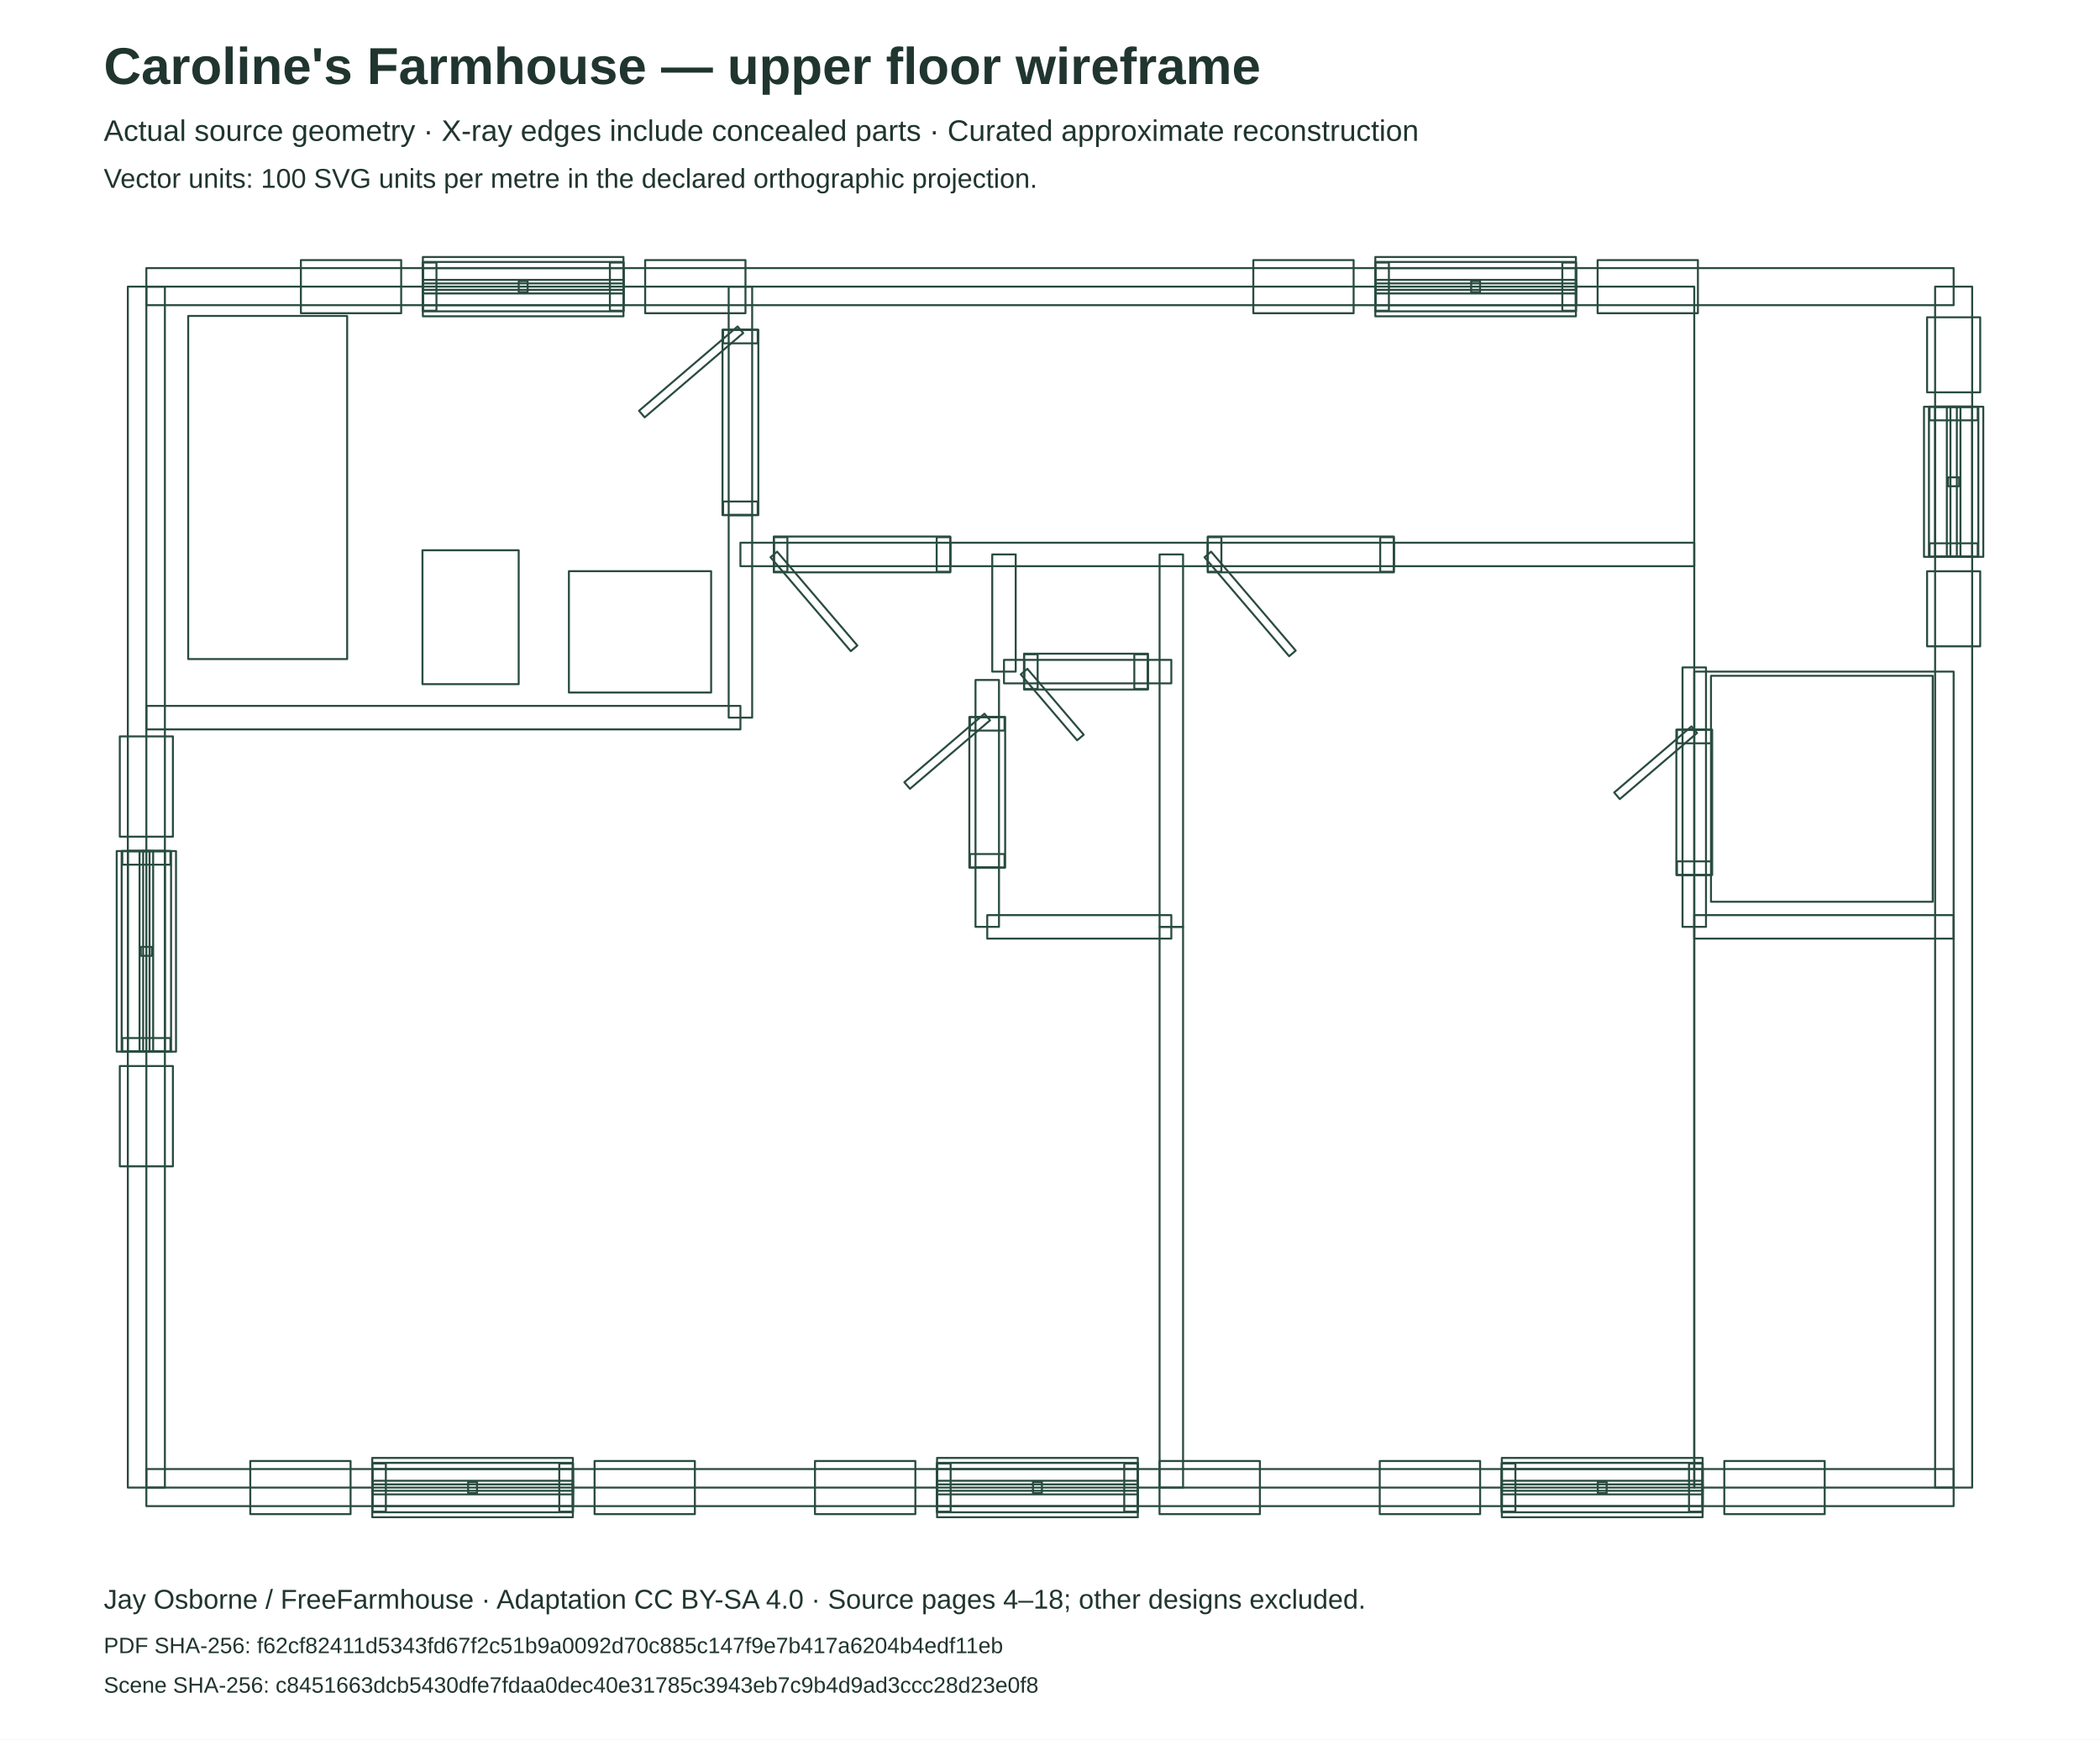
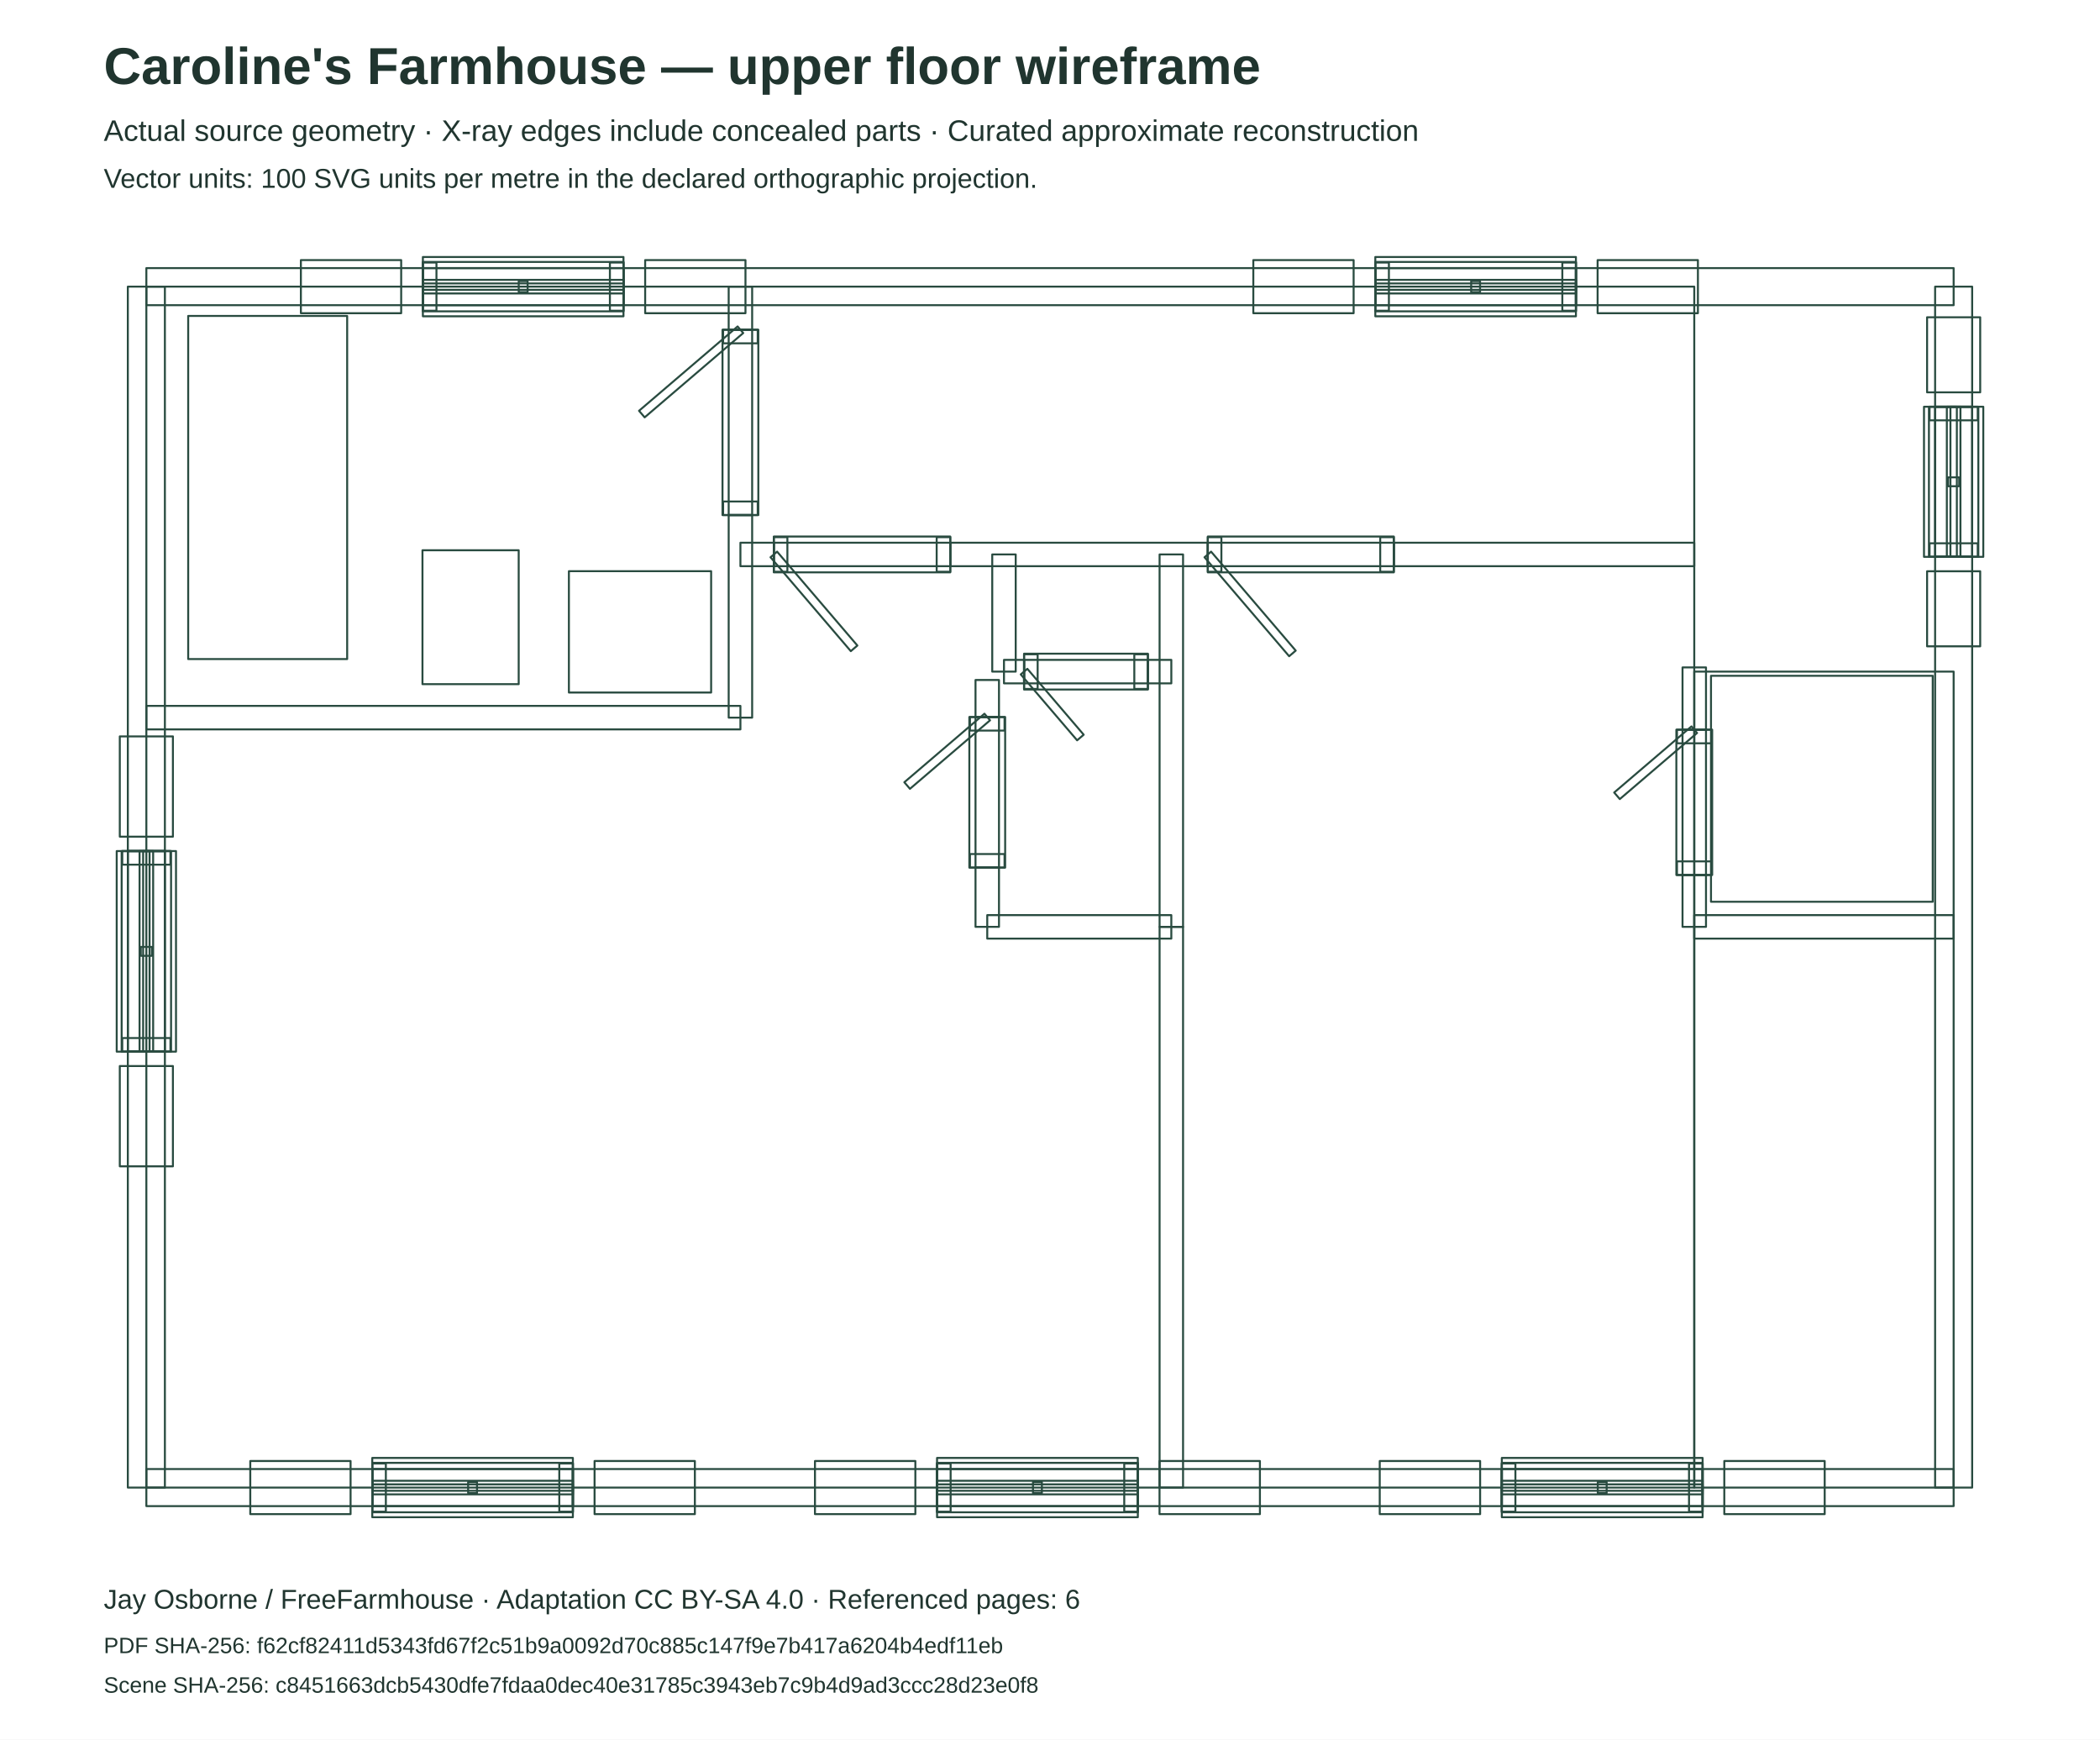
<svg xmlns="http://www.w3.org/2000/svg" viewBox="0 0 850 703.987" width="850" height="703.987" role="img" aria-labelledby="drawing-title drawing-description">
-   <rect width="100%" height="100%" fill="#ffffff" />
-   <text x="42" font-family="Arial, sans-serif" fill="#20352f" y="34" font-size="21" font-weight="600">Caroline's Farmhouse — upper floor wireframe</text>
-   <text x="42" font-family="Arial, sans-serif" fill="#20352f" y="57" font-size="12">Actual source geometry · X-ray edges include concealed parts · Curated approximate reconstruction</text>
-   <text x="42" font-family="Arial, sans-serif" fill="#20352f" y="76" font-size="11">Vector units: 100 SVG units per metre in the declared orthographic projection.</text>
+   <rect id="drawing-background" width="100%" height="100%" fill="#ffffff" />
+   <text x="42" font-family="Arial, sans-serif" fill="#20352f" data-palette-role="text" y="34" font-size="21" font-weight="600">Caroline's Farmhouse — upper floor wireframe</text>
+   <text x="42" font-family="Arial, sans-serif" fill="#20352f" data-palette-role="text" y="57" font-size="12">Actual source geometry · X-ray edges include concealed parts · Curated approximate reconstruction</text>
+   <text x="42" font-family="Arial, sans-serif" fill="#20352f" data-palette-role="text" y="76" font-size="11">Vector units: 100 SVG units per metre in the declared orthographic projection.</text>
  <g id="building-edges" fill="none" stroke="#294b40" stroke-width=".8" stroke-linejoin="round" stroke-linecap="round">
    <g id="part-efb18668c7c7749bf97c" data-part-id="bedroom-closet-east-solid-last" data-category="wall" data-level="upper">
      <path d="M469.357,224.373L469.357,375.08 M469.357,224.373L478.857,224.373 M469.357,375.08L478.857,375.08 M478.857,224.373L478.857,375.08" vector-effect="non-scaling-stroke" />
    </g>
    <g id="part-b8a816e9cda19ee3d41d" data-part-id="bedroom-closet-front-solid-last" data-category="wall" data-level="upper">
      <path d="M399.6,370.33L399.6,379.83 M399.6,370.33L474.107,370.33 M399.6,379.83L474.107,379.83 M474.107,370.33L474.107,379.83" vector-effect="non-scaling-stroke" />
    </g>
    <g id="part-b25918df1ed8fe7eb4c2" data-part-id="bedroom-closet-west-above-0" data-category="wall" data-level="upper">
      <path d="M394.85,290.159L394.85,351.102 M394.85,290.159L404.35,290.159 M394.85,351.102L404.35,351.102 M404.35,290.159L404.35,351.102" vector-effect="non-scaling-stroke" />
    </g>
    <g id="part-9ac72efe432c1693e47f" data-part-id="bedroom-closet-west-solid-0" data-category="wall" data-level="upper">
      <path d="M394.85,275.173L394.85,290.159 M394.85,275.173L404.35,275.173 M394.85,290.159L404.35,290.159 M404.35,275.173L404.35,290.159" vector-effect="non-scaling-stroke" />
    </g>
    <g id="part-5a6abf36252b85abbf9a" data-part-id="bedroom-closet-west-solid-last" data-category="wall" data-level="upper">
      <path d="M394.85,351.102L394.85,375.08 M394.85,351.102L404.35,351.102 M394.85,375.08L404.35,375.08 M404.35,351.102L404.35,375.08" vector-effect="non-scaling-stroke" />
    </g>
    <g id="part-f4cc139831039d788f55" data-part-id="bedroom-divider-solid-last" data-category="wall" data-level="upper">
      <path d="M469.357,375.08L469.357,601.987 M469.357,375.08L478.857,375.08 M469.357,601.987L478.857,601.987 M478.857,375.08L478.857,601.987" vector-effect="non-scaling-stroke" />
    </g>
    <g id="part-e003a89d3195a730468f" data-part-id="bedroom-east-door" data-category="door" data-level="upper">
      <path d="M487.543,225.511L490.202,223.236 M487.543,225.511L521.798,265.563 M490.202,223.236L524.457,263.288 M521.798,265.563L524.457,263.288" vector-effect="non-scaling-stroke" />
    </g>
    <g id="part-2ba5f416eb26f7341f7d" data-part-id="bedroom-east-door-head" data-category="trim" data-level="upper">
      <path d="M488.873,217.123L488.873,231.623 M488.873,217.123L564.158,217.123 M488.873,231.623L564.158,231.623 M564.158,217.123L564.158,231.623" vector-effect="non-scaling-stroke" />
    </g>
    <g id="part-24372cfd3b24012eeaf8" data-part-id="bedroom-east-door-jamb0" data-category="trim" data-level="upper">
      <path d="M488.873,217.373L488.873,231.373 M488.873,217.373L494.373,217.373 M488.873,231.373L494.373,231.373 M494.373,217.373L494.373,231.373" vector-effect="non-scaling-stroke" />
    </g>
    <g id="part-e0f97ff768180f50ec92" data-part-id="bedroom-east-door-jamb1" data-category="trim" data-level="upper">
      <path d="M558.658,217.373L558.658,231.373 M558.658,217.373L564.158,217.373 M558.658,231.373L564.158,231.373 M564.158,217.373L564.158,231.373" vector-effect="non-scaling-stroke" />
    </g>
    <g id="part-07ba63940fa8cba10502" data-part-id="bedroom-west-door" data-category="door" data-level="upper">
      <path d="M311.876,225.511L314.536,223.236 M311.876,225.511L344.375,263.509 M314.536,223.236L347.034,261.234 M344.375,263.509L347.034,261.234" vector-effect="non-scaling-stroke" />
    </g>
    <g id="part-f160303d6845adad64ab" data-part-id="bedroom-west-door-head" data-category="trim" data-level="upper">
      <path d="M313.206,217.123L313.206,231.623 M313.206,217.123L384.631,217.123 M313.206,231.623L384.631,231.623 M384.631,217.123L384.631,231.623" vector-effect="non-scaling-stroke" />
    </g>
    <g id="part-20899550e217b595e0c1" data-part-id="bedroom-west-door-jamb0" data-category="trim" data-level="upper">
      <path d="M313.206,217.373L313.206,231.373 M313.206,217.373L318.706,217.373 M313.206,231.373L318.706,231.373 M318.706,217.373L318.706,231.373" vector-effect="non-scaling-stroke" />
    </g>
    <g id="part-105ae037c93d599944f5" data-part-id="bedroom-west-door-jamb1" data-category="trim" data-level="upper">
      <path d="M379.131,217.373L379.131,231.373 M379.131,217.373L384.631,217.373 M379.131,231.373L384.631,231.373 M384.631,217.373L384.631,231.373" vector-effect="non-scaling-stroke" />
    </g>
    <g id="part-d344c4c68219b427024c" data-part-id="fixture-upper-bath-tub" data-category="fixture" data-level="upper">
      <path d="M76.173,127.853L76.173,266.707 M76.173,127.853L140.52,127.853 M76.173,266.707L140.52,266.707 M140.52,127.853L140.52,266.707" vector-effect="non-scaling-stroke" />
    </g>
    <g id="part-3f18f480a9261f7df208" data-part-id="fixture-upper-vanity" data-category="fixture" data-level="upper">
      <path d="M230.267,231.147L230.267,280.253 M230.267,231.147L287.84,231.147 M230.267,280.253L287.84,280.253 M287.84,231.147L287.84,280.253" vector-effect="non-scaling-stroke" />
    </g>
    <g id="part-a6a2e3ca1d6a01d4c0e6" data-part-id="fixture-upper-wc" data-category="fixture" data-level="upper">
      <path d="M171,222.68L171,276.867 M171,222.68L209.947,222.68 M171,276.867L209.947,276.867 M209.947,222.68L209.947,276.867" vector-effect="non-scaling-stroke" />
    </g>
    <g id="part-84ff5c4fcff5099938e3" data-part-id="linen-door" data-category="door" data-level="upper">
      <path d="M413.171,272.924L415.831,270.649 M413.171,272.924L435.977,299.589 M415.831,270.649L438.637,297.315 M435.977,299.589L438.637,297.315" vector-effect="non-scaling-stroke" />
    </g>
    <g id="part-9ee1e5811c87f3da2a3a" data-part-id="linen-door-head" data-category="trim" data-level="upper">
      <path d="M414.501,264.537L414.501,279.037 M414.501,264.537L464.624,264.537 M414.501,279.037L464.624,279.037 M464.624,264.537L464.624,279.037" vector-effect="non-scaling-stroke" />
    </g>
    <g id="part-ce97076fc8e246316575" data-part-id="linen-door-jamb0" data-category="trim" data-level="upper">
      <path d="M414.501,264.787L414.501,278.787 M414.501,264.787L420.001,264.787 M414.501,278.787L420.001,278.787 M420.001,264.787L420.001,278.787" vector-effect="non-scaling-stroke" />
    </g>
    <g id="part-4fcb7da080b208b6047e" data-part-id="linen-door-jamb1" data-category="trim" data-level="upper">
      <path d="M459.124,264.787L459.124,278.787 M459.124,264.787L464.624,264.787 M459.124,278.787L464.624,278.787 M464.624,264.787L464.624,278.787" vector-effect="non-scaling-stroke" />
    </g>
    <g id="part-40e41e4129d0ae07877c" data-part-id="linen-front-above-0" data-category="wall" data-level="upper">
      <path d="M414.501,267.037L414.501,276.537 M414.501,267.037L464.624,267.037 M414.501,276.537L464.624,276.537 M464.624,267.037L464.624,276.537" vector-effect="non-scaling-stroke" />
    </g>
    <g id="part-6d0316f801e82c99d79a" data-part-id="linen-front-solid-0" data-category="wall" data-level="upper">
      <path d="M406.373,267.037L406.373,276.537 M406.373,267.037L414.501,267.037 M406.373,276.537L414.501,276.537 M414.501,267.037L414.501,276.537" vector-effect="non-scaling-stroke" />
    </g>
    <g id="part-3af7e233c1c93d755a89" data-part-id="linen-front-solid-last" data-category="wall" data-level="upper">
      <path d="M464.624,267.037L464.624,276.537 M464.624,267.037L474.107,267.037 M464.624,276.537L474.107,276.537 M474.107,267.037L474.107,276.537" vector-effect="non-scaling-stroke" />
    </g>
    <g id="part-0007e4b359d5a51bf42d" data-part-id="linen-west-solid-last" data-category="wall" data-level="upper">
      <path d="M401.623,224.373L401.623,271.787 M401.623,224.373L411.123,224.373 M401.623,271.787L411.123,271.787 M411.123,224.373L411.123,271.787" vector-effect="non-scaling-stroke" />
    </g>
    <g id="part-d8693fc685736ff3e802" data-part-id="raised-closet-door" data-category="door" data-level="upper">
      <path d="M653.358,320.711L655.633,323.371 M653.358,320.711L684.636,293.96 M655.633,323.371L686.911,296.62 M684.636,293.96L686.911,296.62" vector-effect="non-scaling-stroke" />
    </g>
    <g id="part-ac221ebbf896dcbebda3" data-part-id="raised-closet-door-head" data-category="trim" data-level="upper">
      <path d="M678.523,295.29L678.523,354.083 M678.523,295.29L693.023,295.29 M678.523,354.083L693.023,354.083 M693.023,295.29L693.023,354.083" vector-effect="non-scaling-stroke" />
    </g>
    <g id="part-f2e51505da43e8448357" data-part-id="raised-closet-door-jamb0" data-category="trim" data-level="upper">
      <path d="M678.773,295.29L678.773,300.79 M678.773,295.29L692.773,295.29 M678.773,300.79L692.773,300.79 M692.773,295.29L692.773,300.79" vector-effect="non-scaling-stroke" />
    </g>
    <g id="part-18873ef64d079d097bd7" data-part-id="raised-closet-door-jamb1" data-category="trim" data-level="upper">
      <path d="M678.773,348.583L678.773,354.083 M678.773,348.583L692.773,348.583 M678.773,354.083L692.773,354.083 M692.773,348.583L692.773,354.083" vector-effect="non-scaling-stroke" />
    </g>
    <g id="part-59bd298c33fb18263053" data-part-id="raised-closet-front-solid-last" data-category="wall" data-level="upper">
      <path d="M685.773,370.33L685.773,379.83 M685.773,370.33L790.76,370.33 M685.773,379.83L790.76,379.83 M790.76,370.33L790.76,379.83" vector-effect="non-scaling-stroke" />
    </g>
    <g id="part-b1d31ec7eeccffe5a9aa" data-part-id="raised-closet-platform" data-category="fixture" data-level="upper">
      <path d="M692.547,273.48L692.547,364.92 M692.547,273.48L782.293,273.48 M692.547,364.92L782.293,364.92 M782.293,273.48L782.293,364.92" vector-effect="non-scaling-stroke" />
    </g>
    <g id="part-65d990baa42f456a1ebd" data-part-id="raised-closet-west-above-0" data-category="wall" data-level="upper">
      <path d="M681.023,295.29L681.023,354.083 M681.023,295.29L690.523,295.29 M681.023,354.083L690.523,354.083 M690.523,295.29L690.523,354.083" vector-effect="non-scaling-stroke" />
    </g>
    <g id="part-3b0f2f42b9db09a3dca7" data-part-id="raised-closet-west-solid-0" data-category="wall" data-level="upper">
      <path d="M681.023,270.093L681.023,295.29 M681.023,270.093L690.523,270.093 M681.023,295.29L690.523,295.29 M690.523,270.093L690.523,295.29" vector-effect="non-scaling-stroke" />
    </g>
    <g id="part-0939ea115ad62da1ede3" data-part-id="raised-closet-west-solid-last" data-category="wall" data-level="upper">
      <path d="M681.023,354.083L681.023,375.08 M681.023,354.083L690.523,354.083 M681.023,375.08L690.523,375.08 M690.523,354.083L690.523,375.08" vector-effect="non-scaling-stroke" />
    </g>
    <g id="part-591df3c56e6f4bf2aa2f" data-part-id="upper-bath-door" data-category="door" data-level="upper">
      <path d="M258.657,166.235L260.932,168.895 M258.657,166.235L298.556,132.111 M260.932,168.895L300.831,134.771 M298.556,132.111L300.831,134.771" vector-effect="non-scaling-stroke" />
    </g>
    <g id="part-d0f14bc2fb6aba4b447f" data-part-id="upper-bath-door-head" data-category="trim" data-level="upper">
      <path d="M292.443,133.441L292.443,208.439 M292.443,133.441L306.943,133.441 M292.443,208.439L306.943,208.439 M306.943,133.441L306.943,208.439" vector-effect="non-scaling-stroke" />
    </g>
    <g id="part-8bddf9ecba3bb8b9e495" data-part-id="upper-bath-door-jamb0" data-category="trim" data-level="upper">
      <path d="M292.693,133.441L292.693,138.941 M292.693,133.441L306.693,133.441 M292.693,138.941L306.693,138.941 M306.693,133.441L306.693,138.941" vector-effect="non-scaling-stroke" />
    </g>
    <g id="part-ee2495f56fbd78a5daa6" data-part-id="upper-bath-door-jamb1" data-category="trim" data-level="upper">
      <path d="M292.693,202.939L292.693,208.439 M292.693,202.939L306.693,202.939 M292.693,208.439L306.693,208.439 M306.693,202.939L306.693,208.439" vector-effect="non-scaling-stroke" />
    </g>
    <g id="part-0661d1abe3c6e00c5309" data-part-id="upper-bath-east-above-0" data-category="wall" data-level="upper">
      <path d="M294.943,133.441L294.943,208.439 M294.943,133.441L304.443,133.441 M294.943,208.439L304.443,208.439 M304.443,133.441L304.443,208.439" vector-effect="non-scaling-stroke" />
    </g>
    <g id="part-4a8ce34497fffe5e45bf" data-part-id="upper-bath-east-solid-0" data-category="wall" data-level="upper">
      <path d="M294.943,116L294.943,133.441 M294.943,116L304.443,116 M294.943,133.441L304.443,133.441 M304.443,116L304.443,133.441" vector-effect="non-scaling-stroke" />
    </g>
    <g id="part-9c207b27077b9fd4aa36" data-part-id="upper-bath-east-solid-last" data-category="wall" data-level="upper">
      <path d="M294.943,208.439L294.943,290.413 M294.943,208.439L304.443,208.439 M294.943,290.413L304.443,290.413 M304.443,208.439L304.443,290.413" vector-effect="non-scaling-stroke" />
    </g>
    <g id="part-b83f8ab3fa983a2b84e8" data-part-id="upper-bath-front-solid-last" data-category="wall" data-level="upper">
      <path d="M59.24,285.663L59.24,295.163 M59.24,285.663L299.693,285.663 M59.24,295.163L299.693,295.163 M299.693,285.663L299.693,295.163" vector-effect="non-scaling-stroke" />
    </g>
    <g id="part-02532db380d53a6912da" data-part-id="upper-bath-window" data-category="window" data-level="upper">
      <path d="M171.163,114.7L171.163,117.3 M171.163,114.7L252.361,114.7 M171.163,117.3L252.361,117.3 M252.361,114.7L252.361,117.3" vector-effect="non-scaling-stroke" />
    </g>
    <g id="part-8456ca57bd84b55e2994" data-part-id="upper-bath-window-head" data-category="trim" data-level="upper">
      <path d="M171.163,106L171.163,126 M171.163,106L252.361,106 M171.163,126L252.361,126 M252.361,106L252.361,126" vector-effect="non-scaling-stroke" />
    </g>
    <g id="part-e647d1b613436cb890b7" data-part-id="upper-bath-window-jamb0" data-category="trim" data-level="upper">
      <path d="M171.163,106.25L171.163,125.75 M171.163,106.25L176.663,106.25 M171.163,125.75L176.663,125.75 M176.663,106.25L176.663,125.75" vector-effect="non-scaling-stroke" />
    </g>
    <g id="part-44c9defbeb5e8169c9b9" data-part-id="upper-bath-window-jamb1" data-category="trim" data-level="upper">
      <path d="M246.861,106.25L246.861,125.75 M246.861,106.25L252.361,106.25 M246.861,125.75L252.361,125.75 M252.361,106.25L252.361,125.75" vector-effect="non-scaling-stroke" />
    </g>
    <g id="part-1ab62d87fad8cc56e499" data-part-id="upper-bath-window-meeting-rail" data-category="trim" data-level="upper">
      <path d="M171.163,113.25L171.163,118.75 M171.163,113.25L252.361,113.25 M171.163,118.75L252.361,118.75 M252.361,113.25L252.361,118.75" vector-effect="non-scaling-stroke" />
    </g>
    <g id="part-10c9a0bf6fcfc9906562" data-part-id="upper-bath-window-mullion" data-category="trim" data-level="upper">
      <path d="M209.962,113.75L209.962,118.25 M209.962,113.75L213.562,113.75 M209.962,118.25L213.562,118.25 M213.562,113.75L213.562,118.25" vector-effect="non-scaling-stroke" />
    </g>
    <g id="part-d1dac631db8ca06796e6" data-part-id="upper-bath-window-shutter0" data-category="trim" data-level="upper">
      <path d="M121.785,105.25L121.785,126.75 M121.785,105.25L162.384,105.25 M121.785,126.75L162.384,126.75 M162.384,105.25L162.384,126.75" vector-effect="non-scaling-stroke" />
    </g>
    <g id="part-eecdee7e90abde76fe8d" data-part-id="upper-bath-window-shutter1" data-category="trim" data-level="upper">
      <path d="M261.139,105.25L261.139,126.75 M261.139,105.25L301.739,105.25 M261.139,126.75L301.739,126.75 M301.739,105.25L301.739,126.75" vector-effect="non-scaling-stroke" />
    </g>
    <g id="part-e507286572c3d8737a98" data-part-id="upper-bath-window-sill" data-category="trim" data-level="upper">
      <path d="M171.163,104L171.163,128 M171.163,104L252.361,104 M171.163,128L252.361,128 M252.361,104L252.361,128" vector-effect="non-scaling-stroke" />
    </g>
    <g id="part-582f6a9f674dc611ad10" data-part-id="upper-east-above-0" data-category="wall" data-level="upper">
      <path d="M783.26,164.599L783.26,225.347 M783.26,164.599L798.26,164.599 M783.26,225.347L798.26,225.347 M798.26,164.599L798.26,225.347" vector-effect="non-scaling-stroke" />
    </g>
    <g id="part-56d4d23f58d01d52c3c6" data-part-id="upper-east-below-0" data-category="wall" data-level="upper">
      <path d="M783.26,164.599L783.26,225.347 M783.26,164.599L798.26,164.599 M783.26,225.347L798.26,225.347 M798.26,164.599L798.26,225.347" vector-effect="non-scaling-stroke" />
    </g>
    <g id="part-6c0d67aa8b2df8f98d8c" data-part-id="upper-east-solid-0" data-category="wall" data-level="upper">
      <path d="M783.26,116L783.26,164.599 M783.26,116L798.26,116 M783.26,164.599L798.26,164.599 M798.26,116L798.26,164.599" vector-effect="non-scaling-stroke" />
    </g>
    <g id="part-74702848f41ebfb8e43a" data-part-id="upper-east-solid-last" data-category="wall" data-level="upper">
      <path d="M783.26,225.347L783.26,601.987 M783.26,225.347L798.26,225.347 M783.26,601.987L798.26,601.987 M798.26,225.347L798.26,601.987" vector-effect="non-scaling-stroke" />
    </g>
    <g id="part-2b2a2c8429e29018f67b" data-part-id="upper-floor-front" data-category="slab" data-level="upper">
      <path d="M685.773,271.787L685.773,601.987 M685.773,271.787L790.76,271.787 M685.773,601.987L790.76,601.987 M790.76,271.787L790.76,601.987" vector-effect="non-scaling-stroke" />
    </g>
    <g id="part-2cfaf6bd1fa6e0de433b" data-part-id="upper-floor-west" data-category="slab" data-level="upper">
      <path d="M59.24,116L59.24,601.987 M59.24,116L685.773,116 M59.24,601.987L685.773,601.987 M685.773,116L685.773,601.987" vector-effect="non-scaling-stroke" />
    </g>
    <g id="part-85bc3ca793334de8450c" data-part-id="upper-front-above-0" data-category="wall" data-level="upper">
      <path d="M150.68,594.487L150.68,609.487 M150.68,594.487L231.879,594.487 M150.68,609.487L231.879,609.487 M231.879,594.487L231.879,609.487" vector-effect="non-scaling-stroke" />
    </g>
    <g id="part-cf2acb1addd4b28c8d56" data-part-id="upper-front-above-1" data-category="wall" data-level="upper">
      <path d="M379.28,594.487L379.28,609.487 M379.28,594.487L460.552,594.487 M379.28,609.487L460.552,609.487 M460.552,594.487L460.552,609.487" vector-effect="non-scaling-stroke" />
    </g>
    <g id="part-61f12682c9733dfa8b48" data-part-id="upper-front-above-2" data-category="wall" data-level="upper">
      <path d="M607.88,594.487L607.88,609.487 M607.88,594.487L689.152,594.487 M607.88,609.487L689.152,609.487 M689.152,594.487L689.152,609.487" vector-effect="non-scaling-stroke" />
    </g>
    <g id="part-b56b0eeb6f7c492b0280" data-part-id="upper-front-below-0" data-category="wall" data-level="upper">
      <path d="M150.68,594.487L150.68,609.487 M150.68,594.487L231.879,594.487 M150.68,609.487L231.879,609.487 M231.879,594.487L231.879,609.487" vector-effect="non-scaling-stroke" />
    </g>
    <g id="part-ecc49a94f10b159bb925" data-part-id="upper-front-below-1" data-category="wall" data-level="upper">
      <path d="M379.28,594.487L379.28,609.487 M379.28,594.487L460.552,594.487 M379.28,609.487L460.552,609.487 M460.552,594.487L460.552,609.487" vector-effect="non-scaling-stroke" />
    </g>
    <g id="part-4913c49ee4b0ecbb4552" data-part-id="upper-front-below-2" data-category="wall" data-level="upper">
      <path d="M607.88,594.487L607.88,609.487 M607.88,594.487L689.152,594.487 M607.88,609.487L689.152,609.487 M689.152,594.487L689.152,609.487" vector-effect="non-scaling-stroke" />
    </g>
    <g id="part-4e5121774c2623e59992" data-part-id="upper-front-east" data-category="window" data-level="upper">
      <path d="M607.88,600.687L607.88,603.287 M607.88,600.687L689.152,600.687 M607.88,603.287L689.152,603.287 M689.152,600.687L689.152,603.287" vector-effect="non-scaling-stroke" />
    </g>
    <g id="part-d1f84b3b7b8d29344b56" data-part-id="upper-front-east-head" data-category="trim" data-level="upper">
      <path d="M607.88,591.987L607.88,611.987 M607.88,591.987L689.152,591.987 M607.88,611.987L689.152,611.987 M689.152,591.987L689.152,611.987" vector-effect="non-scaling-stroke" />
    </g>
    <g id="part-92f2f8fd9f009f71f0ff" data-part-id="upper-front-east-jamb0" data-category="trim" data-level="upper">
      <path d="M607.88,592.237L607.88,611.737 M607.88,592.237L613.38,592.237 M607.88,611.737L613.38,611.737 M613.38,592.237L613.38,611.737" vector-effect="non-scaling-stroke" />
    </g>
    <g id="part-1e76466e50a832387091" data-part-id="upper-front-east-jamb1" data-category="trim" data-level="upper">
      <path d="M683.652,592.237L683.652,611.737 M683.652,592.237L689.152,592.237 M683.652,611.737L689.152,611.737 M689.152,592.237L689.152,611.737" vector-effect="non-scaling-stroke" />
    </g>
    <g id="part-75edc51808b6977eaaa5" data-part-id="upper-front-east-meeting-rail" data-category="trim" data-level="upper">
      <path d="M607.88,599.237L607.88,604.737 M607.88,599.237L689.152,599.237 M607.88,604.737L689.152,604.737 M689.152,599.237L689.152,604.737" vector-effect="non-scaling-stroke" />
    </g>
    <g id="part-8d49516080e3917532a1" data-part-id="upper-front-east-mullion" data-category="trim" data-level="upper">
      <path d="M646.716,599.737L646.716,604.237 M646.716,599.737L650.316,599.737 M646.716,604.237L650.316,604.237 M650.316,599.737L650.316,604.237" vector-effect="non-scaling-stroke" />
    </g>
    <g id="part-6495a4a5221c6a5857d9" data-part-id="upper-front-east-shutter0" data-category="trim" data-level="upper">
      <path d="M558.466,591.237L558.466,612.737 M558.466,591.237L599.102,591.237 M558.466,612.737L599.102,612.737 M599.102,591.237L599.102,612.737" vector-effect="non-scaling-stroke" />
    </g>
    <g id="part-e355755630cb359517fc" data-part-id="upper-front-east-shutter1" data-category="trim" data-level="upper">
      <path d="M697.93,591.237L697.93,612.737 M697.93,591.237L738.566,591.237 M697.93,612.737L738.566,612.737 M738.566,591.237L738.566,612.737" vector-effect="non-scaling-stroke" />
    </g>
    <g id="part-20f601fa8f666fbba97f" data-part-id="upper-front-east-sill" data-category="trim" data-level="upper">
      <path d="M607.88,589.987L607.88,613.987 M607.88,589.987L689.152,589.987 M607.88,613.987L689.152,613.987 M689.152,589.987L689.152,613.987" vector-effect="non-scaling-stroke" />
    </g>
    <g id="part-92693bcac85e4cb6d8f5" data-part-id="upper-front-mid" data-category="window" data-level="upper">
      <path d="M379.28,600.687L379.28,603.287 M379.28,600.687L460.552,600.687 M379.28,603.287L460.552,603.287 M460.552,600.687L460.552,603.287" vector-effect="non-scaling-stroke" />
    </g>
    <g id="part-bbc955dedf91654a2373" data-part-id="upper-front-mid-head" data-category="trim" data-level="upper">
      <path d="M379.28,591.987L379.28,611.987 M379.28,591.987L460.552,591.987 M379.28,611.987L460.552,611.987 M460.552,591.987L460.552,611.987" vector-effect="non-scaling-stroke" />
    </g>
    <g id="part-7ff4ca719b4f0d249a96" data-part-id="upper-front-mid-jamb0" data-category="trim" data-level="upper">
      <path d="M379.28,592.237L379.28,611.737 M379.28,592.237L384.78,592.237 M379.28,611.737L384.78,611.737 M384.78,592.237L384.78,611.737" vector-effect="non-scaling-stroke" />
    </g>
    <g id="part-34cf13b1bff0cda9ee22" data-part-id="upper-front-mid-jamb1" data-category="trim" data-level="upper">
      <path d="M455.052,592.237L455.052,611.737 M455.052,592.237L460.552,592.237 M455.052,611.737L460.552,611.737 M460.552,592.237L460.552,611.737" vector-effect="non-scaling-stroke" />
    </g>
    <g id="part-81c5798658f9662bbd97" data-part-id="upper-front-mid-meeting-rail" data-category="trim" data-level="upper">
      <path d="M379.28,599.237L379.28,604.737 M379.28,599.237L460.552,599.237 M379.28,604.737L460.552,604.737 M460.552,599.237L460.552,604.737" vector-effect="non-scaling-stroke" />
    </g>
    <g id="part-b188cdca84debcac342f" data-part-id="upper-front-mid-mullion" data-category="trim" data-level="upper">
      <path d="M418.116,599.737L418.116,604.237 M418.116,599.737L421.716,599.737 M418.116,604.237L421.716,604.237 M421.716,599.737L421.716,604.237" vector-effect="non-scaling-stroke" />
    </g>
    <g id="part-1578cfd6bf994d7d5fbc" data-part-id="upper-front-mid-shutter0" data-category="trim" data-level="upper">
      <path d="M329.866,591.237L329.866,612.737 M329.866,591.237L370.502,591.237 M329.866,612.737L370.502,612.737 M370.502,591.237L370.502,612.737" vector-effect="non-scaling-stroke" />
    </g>
    <g id="part-7155ac5e26f8182b72a6" data-part-id="upper-front-mid-shutter1" data-category="trim" data-level="upper">
      <path d="M469.33,591.237L469.33,612.737 M469.33,591.237L509.966,591.237 M469.33,612.737L509.966,612.737 M509.966,591.237L509.966,612.737" vector-effect="non-scaling-stroke" />
    </g>
    <g id="part-909cec025858fe0850ef" data-part-id="upper-front-mid-sill" data-category="trim" data-level="upper">
      <path d="M379.28,589.987L379.28,613.987 M379.28,589.987L460.552,589.987 M379.28,613.987L460.552,613.987 M460.552,589.987L460.552,613.987" vector-effect="non-scaling-stroke" />
    </g>
    <g id="part-b2c142ff060460b432ac" data-part-id="upper-front-solid-0" data-category="wall" data-level="upper">
      <path d="M59.24,594.487L59.24,609.487 M59.24,594.487L150.68,594.487 M59.24,609.487L150.68,609.487 M150.68,594.487L150.68,609.487" vector-effect="non-scaling-stroke" />
    </g>
    <g id="part-8ecf9a4a29be536938f1" data-part-id="upper-front-solid-1" data-category="wall" data-level="upper">
      <path d="M231.879,594.487L231.879,609.487 M231.879,594.487L379.28,594.487 M231.879,609.487L379.28,609.487 M379.28,594.487L379.28,609.487" vector-effect="non-scaling-stroke" />
    </g>
    <g id="part-bb6610701f43a1296e17" data-part-id="upper-front-solid-2" data-category="wall" data-level="upper">
      <path d="M460.552,594.487L460.552,609.487 M460.552,594.487L607.88,594.487 M460.552,609.487L607.88,609.487 M607.88,594.487L607.88,609.487" vector-effect="non-scaling-stroke" />
    </g>
    <g id="part-b12e0c5804ce8237f22a" data-part-id="upper-front-solid-last" data-category="wall" data-level="upper">
      <path d="M689.152,594.487L689.152,609.487 M689.152,594.487L790.76,594.487 M689.152,609.487L790.76,609.487 M790.76,594.487L790.76,609.487" vector-effect="non-scaling-stroke" />
    </g>
    <g id="part-6c6c9f8f71e2d60d1362" data-part-id="upper-front-west" data-category="window" data-level="upper">
      <path d="M150.68,600.687L150.68,603.287 M150.68,600.687L231.879,600.687 M150.68,603.287L231.879,603.287 M231.879,600.687L231.879,603.287" vector-effect="non-scaling-stroke" />
    </g>
    <g id="part-c749964fa26cb55c3aba" data-part-id="upper-front-west-head" data-category="trim" data-level="upper">
      <path d="M150.68,591.987L150.68,611.987 M150.68,591.987L231.879,591.987 M150.68,611.987L231.879,611.987 M231.879,591.987L231.879,611.987" vector-effect="non-scaling-stroke" />
    </g>
    <g id="part-d655c30ee58d84ffef2e" data-part-id="upper-front-west-jamb0" data-category="trim" data-level="upper">
      <path d="M150.68,592.237L150.68,611.737 M150.68,592.237L156.18,592.237 M150.68,611.737L156.18,611.737 M156.18,592.237L156.18,611.737" vector-effect="non-scaling-stroke" />
    </g>
    <g id="part-80ebe288b7286d7ec5e3" data-part-id="upper-front-west-jamb1" data-category="trim" data-level="upper">
      <path d="M226.379,592.237L226.379,611.737 M226.379,592.237L231.879,592.237 M226.379,611.737L231.879,611.737 M231.879,592.237L231.879,611.737" vector-effect="non-scaling-stroke" />
    </g>
    <g id="part-6fa082c38eb268bb3e76" data-part-id="upper-front-west-meeting-rail" data-category="trim" data-level="upper">
      <path d="M150.68,599.237L150.68,604.737 M150.68,599.237L231.879,599.237 M150.68,604.737L231.879,604.737 M231.879,599.237L231.879,604.737" vector-effect="non-scaling-stroke" />
    </g>
    <g id="part-9f2d804ccd88ee716b44" data-part-id="upper-front-west-mullion" data-category="trim" data-level="upper">
      <path d="M189.479,599.737L189.479,604.237 M189.479,599.737L193.079,599.737 M189.479,604.237L193.079,604.237 M193.079,599.737L193.079,604.237" vector-effect="non-scaling-stroke" />
    </g>
    <g id="part-94966df8cb3bf382684c" data-part-id="upper-front-west-shutter0" data-category="trim" data-level="upper">
      <path d="M101.302,591.237L101.302,612.737 M101.302,591.237L141.902,591.237 M101.302,612.737L141.902,612.737 M141.902,591.237L141.902,612.737" vector-effect="non-scaling-stroke" />
    </g>
    <g id="part-4d611ad4317d2dbea3e3" data-part-id="upper-front-west-shutter1" data-category="trim" data-level="upper">
      <path d="M240.657,591.237L240.657,612.737 M240.657,591.237L281.256,591.237 M240.657,612.737L281.256,612.737 M281.256,591.237L281.256,612.737" vector-effect="non-scaling-stroke" />
    </g>
    <g id="part-120a90869a955e5790e3" data-part-id="upper-front-west-sill" data-category="trim" data-level="upper">
      <path d="M150.68,589.987L150.68,613.987 M150.68,589.987L231.879,589.987 M150.68,613.987L231.879,613.987 M231.879,589.987L231.879,613.987" vector-effect="non-scaling-stroke" />
    </g>
    <g id="part-3ffa2c99beb75a23fd8c" data-part-id="upper-hall-front-above-0" data-category="wall" data-level="upper">
      <path d="M313.206,219.623L313.206,229.123 M313.206,219.623L384.631,219.623 M313.206,229.123L384.631,229.123 M384.631,219.623L384.631,229.123" vector-effect="non-scaling-stroke" />
    </g>
    <g id="part-09367a32531b20ac48b0" data-part-id="upper-hall-front-above-1" data-category="wall" data-level="upper">
      <path d="M488.873,219.623L488.873,229.123 M488.873,219.623L564.158,219.623 M488.873,229.123L564.158,229.123 M564.158,219.623L564.158,229.123" vector-effect="non-scaling-stroke" />
    </g>
    <g id="part-80ed1795679c04b6059a" data-part-id="upper-hall-front-solid-0" data-category="wall" data-level="upper">
      <path d="M299.693,219.623L299.693,229.123 M299.693,219.623L313.206,219.623 M299.693,229.123L313.206,229.123 M313.206,219.623L313.206,229.123" vector-effect="non-scaling-stroke" />
    </g>
    <g id="part-cd6639c47ff23c8b88ba" data-part-id="upper-hall-front-solid-1" data-category="wall" data-level="upper">
      <path d="M384.631,219.623L384.631,229.123 M384.631,219.623L488.873,219.623 M384.631,229.123L488.873,229.123 M488.873,219.623L488.873,229.123" vector-effect="non-scaling-stroke" />
    </g>
    <g id="part-d99fe8b2ca0bba20bce3" data-part-id="upper-hall-front-solid-last" data-category="wall" data-level="upper">
      <path d="M564.158,219.623L564.158,229.123 M564.158,219.623L685.773,219.623 M564.158,229.123L685.773,229.123 M685.773,219.623L685.773,229.123" vector-effect="non-scaling-stroke" />
    </g>
    <g id="part-7ef368f3b89c270e22ae" data-part-id="upper-hall-window" data-category="window" data-level="upper">
      <path d="M556.674,114.7L556.674,117.3 M556.674,114.7L637.872,114.7 M556.674,117.3L637.872,117.3 M637.872,114.7L637.872,117.3" vector-effect="non-scaling-stroke" />
    </g>
    <g id="part-6b3b3f474518299e6b53" data-part-id="upper-hall-window-head" data-category="trim" data-level="upper">
      <path d="M556.674,106L556.674,126 M556.674,106L637.872,106 M556.674,126L637.872,126 M637.872,106L637.872,126" vector-effect="non-scaling-stroke" />
    </g>
    <g id="part-ca07fdb4194f2d7b5594" data-part-id="upper-hall-window-jamb0" data-category="trim" data-level="upper">
      <path d="M556.674,106.25L556.674,125.75 M556.674,106.25L562.174,106.25 M556.674,125.75L562.174,125.75 M562.174,106.25L562.174,125.75" vector-effect="non-scaling-stroke" />
    </g>
    <g id="part-ccf7b57f7491b4d70db9" data-part-id="upper-hall-window-jamb1" data-category="trim" data-level="upper">
      <path d="M632.372,106.25L632.372,125.75 M632.372,106.25L637.872,106.25 M632.372,125.75L637.872,125.75 M637.872,106.25L637.872,125.75" vector-effect="non-scaling-stroke" />
    </g>
    <g id="part-36b23b3f66406cd4b565" data-part-id="upper-hall-window-meeting-rail" data-category="trim" data-level="upper">
      <path d="M556.674,113.25L556.674,118.75 M556.674,113.25L637.872,113.25 M556.674,118.75L637.872,118.75 M637.872,113.25L637.872,118.75" vector-effect="non-scaling-stroke" />
    </g>
    <g id="part-c62c39699dd576179194" data-part-id="upper-hall-window-mullion" data-category="trim" data-level="upper">
      <path d="M595.473,113.75L595.473,118.25 M595.473,113.75L599.073,113.75 M595.473,118.25L599.073,118.25 M599.073,113.75L599.073,118.25" vector-effect="non-scaling-stroke" />
    </g>
    <g id="part-5a39ff10db7230380af0" data-part-id="upper-hall-window-shutter0" data-category="trim" data-level="upper">
      <path d="M507.296,105.25L507.296,126.75 M507.296,105.25L547.895,105.25 M507.296,126.75L547.895,126.75 M547.895,105.25L547.895,126.75" vector-effect="non-scaling-stroke" />
    </g>
    <g id="part-61f73b5af572d8399bc8" data-part-id="upper-hall-window-shutter1" data-category="trim" data-level="upper">
      <path d="M646.651,105.25L646.651,126.75 M646.651,105.25L687.25,105.25 M646.651,126.75L687.25,126.75 M687.25,105.25L687.25,126.75" vector-effect="non-scaling-stroke" />
    </g>
    <g id="part-c059a42a0bb440338d5a" data-part-id="upper-hall-window-sill" data-category="trim" data-level="upper">
      <path d="M556.674,104L556.674,128 M556.674,104L637.872,104 M556.674,128L637.872,128 M637.872,104L637.872,128" vector-effect="non-scaling-stroke" />
    </g>
    <g id="part-1415313860a552eaac92" data-part-id="upper-rear-above-0" data-category="wall" data-level="upper">
      <path d="M171.163,108.5L171.163,123.5 M171.163,108.5L252.361,108.5 M171.163,123.5L252.361,123.5 M252.361,108.5L252.361,123.5" vector-effect="non-scaling-stroke" />
    </g>
    <g id="part-c1020acdf26c3cfcb778" data-part-id="upper-rear-above-1" data-category="wall" data-level="upper">
      <path d="M556.674,108.5L556.674,123.5 M556.674,108.5L637.872,108.5 M556.674,123.5L637.872,123.5 M637.872,108.5L637.872,123.5" vector-effect="non-scaling-stroke" />
    </g>
    <g id="part-13b681c01b86090ddb32" data-part-id="upper-rear-below-0" data-category="wall" data-level="upper">
      <path d="M171.163,108.5L171.163,123.5 M171.163,108.5L252.361,108.5 M171.163,123.5L252.361,123.5 M252.361,108.5L252.361,123.5" vector-effect="non-scaling-stroke" />
    </g>
    <g id="part-d512e2a2d434a4fa90fe" data-part-id="upper-rear-below-1" data-category="wall" data-level="upper">
      <path d="M556.674,108.5L556.674,123.5 M556.674,108.5L637.872,108.5 M556.674,123.5L637.872,123.5 M637.872,108.5L637.872,123.5" vector-effect="non-scaling-stroke" />
    </g>
    <g id="part-74b8085da5c8241be1b0" data-part-id="upper-rear-solid-0" data-category="wall" data-level="upper">
      <path d="M59.24,108.5L59.24,123.5 M59.24,108.5L171.163,108.5 M59.24,123.5L171.163,123.5 M171.163,108.5L171.163,123.5" vector-effect="non-scaling-stroke" />
    </g>
    <g id="part-fe4e28f8d0e61656bbe4" data-part-id="upper-rear-solid-1" data-category="wall" data-level="upper">
      <path d="M252.361,108.5L252.361,123.5 M252.361,108.5L556.674,108.5 M252.361,123.5L556.674,123.5 M556.674,108.5L556.674,123.5" vector-effect="non-scaling-stroke" />
    </g>
    <g id="part-15b9f8613c87df26d263" data-part-id="upper-rear-solid-last" data-category="wall" data-level="upper">
      <path d="M637.872,108.5L637.872,123.5 M637.872,108.5L790.76,108.5 M637.872,123.5L790.76,123.5 M790.76,108.5L790.76,123.5" vector-effect="non-scaling-stroke" />
    </g>
    <g id="part-119e306c21c46571d85b" data-part-id="upper-stair-window" data-category="window" data-level="upper">
      <path d="M789.46,164.599L789.46,225.347 M789.46,164.599L792.06,164.599 M789.46,225.347L792.06,225.347 M792.06,164.599L792.06,225.347" vector-effect="non-scaling-stroke" />
    </g>
    <g id="part-cb4785b3dc3358a6442a" data-part-id="upper-stair-window-head" data-category="trim" data-level="upper">
      <path d="M780.76,164.599L780.76,225.347 M780.76,164.599L800.76,164.599 M780.76,225.347L800.76,225.347 M800.76,164.599L800.76,225.347" vector-effect="non-scaling-stroke" />
    </g>
    <g id="part-7d362bc640e63acbfcca" data-part-id="upper-stair-window-jamb0" data-category="trim" data-level="upper">
      <path d="M781.01,164.599L781.01,170.099 M781.01,164.599L800.51,164.599 M781.01,170.099L800.51,170.099 M800.51,164.599L800.51,170.099" vector-effect="non-scaling-stroke" />
    </g>
    <g id="part-cb43486d8faa99d8beaf" data-part-id="upper-stair-window-jamb1" data-category="trim" data-level="upper">
      <path d="M781.01,219.847L781.01,225.347 M781.01,219.847L800.51,219.847 M781.01,225.347L800.51,225.347 M800.51,219.847L800.51,225.347" vector-effect="non-scaling-stroke" />
    </g>
    <g id="part-b5aae155cf453556d960" data-part-id="upper-stair-window-meeting-rail" data-category="trim" data-level="upper">
      <path d="M788.01,164.599L788.01,225.347 M788.01,164.599L793.51,164.599 M788.01,225.347L793.51,225.347 M793.51,164.599L793.51,225.347" vector-effect="non-scaling-stroke" />
    </g>
    <g id="part-9ffaf19cb1976f230482" data-part-id="upper-stair-window-mullion" data-category="trim" data-level="upper">
      <path d="M788.51,193.173L788.51,196.773 M788.51,193.173L793.01,193.173 M788.51,196.773L793.01,196.773 M793.01,193.173L793.01,196.773" vector-effect="non-scaling-stroke" />
    </g>
    <g id="part-ac5f8a241bda34440c20" data-part-id="upper-stair-window-shutter0" data-category="trim" data-level="upper">
      <path d="M780.01,128.393L780.01,158.767 M780.01,128.393L801.51,128.393 M780.01,158.767L801.51,158.767 M801.51,128.393L801.51,158.767" vector-effect="non-scaling-stroke" />
    </g>
    <g id="part-743bc241959fae0dfb89" data-part-id="upper-stair-window-shutter1" data-category="trim" data-level="upper">
      <path d="M780.01,231.179L780.01,261.553 M780.01,231.179L801.51,231.179 M780.01,261.553L801.51,261.553 M801.51,231.179L801.51,261.553" vector-effect="non-scaling-stroke" />
    </g>
    <g id="part-2ea7f8e518ccab3adb08" data-part-id="upper-stair-window-sill" data-category="trim" data-level="upper">
      <path d="M778.76,164.599L778.76,225.347 M778.76,164.599L802.76,164.599 M778.76,225.347L802.76,225.347 M802.76,164.599L802.76,225.347" vector-effect="non-scaling-stroke" />
    </g>
    <g id="part-2934e9cf9c458e3364f7" data-part-id="upper-west-above-0" data-category="wall" data-level="upper">
      <path d="M51.74,344.414L51.74,425.574 M51.74,344.414L66.74,344.414 M51.74,425.574L66.74,425.574 M66.74,344.414L66.74,425.574" vector-effect="non-scaling-stroke" />
    </g>
    <g id="part-843f69a88c5d5dd08404" data-part-id="upper-west-below-0" data-category="wall" data-level="upper">
      <path d="M51.74,344.414L51.74,425.574 M51.74,344.414L66.74,344.414 M51.74,425.574L66.74,425.574 M66.74,344.414L66.74,425.574" vector-effect="non-scaling-stroke" />
    </g>
    <g id="part-bf6f5810772fd0a1501b" data-part-id="upper-west-solid-0" data-category="wall" data-level="upper">
      <path d="M51.74,116L51.74,344.414 M51.74,116L66.74,116 M51.74,344.414L66.74,344.414 M66.74,116L66.74,344.414" vector-effect="non-scaling-stroke" />
    </g>
    <g id="part-871e05f7407f4607cd2e" data-part-id="upper-west-solid-last" data-category="wall" data-level="upper">
      <path d="M51.74,425.574L51.74,601.987 M51.74,425.574L66.74,425.574 M51.74,601.987L66.74,601.987 M66.74,425.574L66.74,601.987" vector-effect="non-scaling-stroke" />
    </g>
    <g id="part-f06e112eaa827c761a9c" data-part-id="upper-west-window" data-category="window" data-level="upper">
      <path d="M57.94,344.414L57.94,425.574 M57.94,344.414L60.54,344.414 M57.94,425.574L60.54,425.574 M60.54,344.414L60.54,425.574" vector-effect="non-scaling-stroke" />
    </g>
    <g id="part-fd0c39789175b32f8a96" data-part-id="upper-west-window-head" data-category="trim" data-level="upper">
      <path d="M49.24,344.414L49.24,425.574 M49.24,344.414L69.24,344.414 M49.24,425.574L69.24,425.574 M69.24,344.414L69.24,425.574" vector-effect="non-scaling-stroke" />
    </g>
    <g id="part-8bf1654b4f52db3557d6" data-part-id="upper-west-window-jamb0" data-category="trim" data-level="upper">
      <path d="M49.49,344.414L49.49,349.914 M49.49,344.414L68.99,344.414 M49.49,349.914L68.99,349.914 M68.99,344.414L68.99,349.914" vector-effect="non-scaling-stroke" />
    </g>
    <g id="part-a40d540ebac5e5e965e1" data-part-id="upper-west-window-jamb1" data-category="trim" data-level="upper">
      <path d="M49.49,420.074L49.49,425.574 M49.49,420.074L68.99,420.074 M49.49,425.574L68.99,425.574 M68.99,420.074L68.99,425.574" vector-effect="non-scaling-stroke" />
    </g>
    <g id="part-c43398d9be4bfe515793" data-part-id="upper-west-window-meeting-rail" data-category="trim" data-level="upper">
      <path d="M56.49,344.414L56.49,425.574 M56.49,344.414L61.99,344.414 M56.49,425.574L61.99,425.574 M61.99,344.414L61.99,425.574" vector-effect="non-scaling-stroke" />
    </g>
    <g id="part-073fe653513a2bde868e" data-part-id="upper-west-window-mullion" data-category="trim" data-level="upper">
      <path d="M56.99,383.194L56.99,386.794 M56.99,383.194L61.49,383.194 M56.99,386.794L61.49,386.794 M61.49,383.194L61.49,386.794" vector-effect="non-scaling-stroke" />
    </g>
    <g id="part-ddfb09939382ee1e9049" data-part-id="upper-west-window-shutter0" data-category="trim" data-level="upper">
      <path d="M48.49,298.002L48.49,338.582 M48.49,298.002L69.99,298.002 M48.49,338.582L69.99,338.582 M69.99,298.002L69.99,338.582" vector-effect="non-scaling-stroke" />
    </g>
    <g id="part-0788acb619c88eb03fe1" data-part-id="upper-west-window-shutter1" data-category="trim" data-level="upper">
      <path d="M48.49,431.405L48.49,471.985 M48.49,431.405L69.99,431.405 M48.49,471.985L69.99,471.985 M69.99,431.405L69.99,471.985" vector-effect="non-scaling-stroke" />
    </g>
    <g id="part-273e00739b257cd0045c" data-part-id="upper-west-window-sill" data-category="trim" data-level="upper">
      <path d="M47.24,344.414L47.24,425.574 M47.24,344.414L71.24,344.414 M47.24,425.574L71.24,425.574 M71.24,344.414L71.24,425.574" vector-effect="non-scaling-stroke" />
    </g>
    <g id="part-e605202ea300b529164f" data-part-id="west-closet-door" data-category="door" data-level="upper">
      <path d="M366.041,316.558L368.316,319.218 M366.041,316.558L398.463,288.829 M368.316,319.218L400.737,291.489 M398.463,288.829L400.737,291.489" vector-effect="non-scaling-stroke" />
    </g>
    <g id="part-3065d3addef6841bfb26" data-part-id="west-closet-door-head" data-category="trim" data-level="upper">
      <path d="M392.35,290.159L392.35,351.102 M392.35,290.159L406.85,290.159 M392.35,351.102L406.85,351.102 M406.85,290.159L406.85,351.102" vector-effect="non-scaling-stroke" />
    </g>
    <g id="part-1f7bbaae04fbcad68b42" data-part-id="west-closet-door-jamb0" data-category="trim" data-level="upper">
      <path d="M392.6,290.159L392.6,295.659 M392.6,290.159L406.6,290.159 M392.6,295.659L406.6,295.659 M406.6,290.159L406.6,295.659" vector-effect="non-scaling-stroke" />
    </g>
    <g id="part-21ef5870793eb4679a1d" data-part-id="west-closet-door-jamb1" data-category="trim" data-level="upper">
      <path d="M392.6,345.602L392.6,351.102 M392.6,345.602L406.6,345.602 M392.6,351.102L406.6,351.102 M406.6,345.602L406.6,351.102" vector-effect="non-scaling-stroke" />
    </g>
  </g>
-   <text x="42" font-family="Arial, sans-serif" fill="#20352f" y="650.987" font-size="11">Jay Osborne / FreeFarmhouse · Adaptation CC BY-SA 4.0 · Source pages 4–18; other designs excluded.</text>
-   <text x="42" font-family="Arial, sans-serif" fill="#20352f" y="668.987" font-size="9">PDF SHA-256: f62cf82411d5343fd67f2c51b9a0092d70c885c147f9e7b417a6204b4edf11eb</text>
-   <text x="42" font-family="Arial, sans-serif" fill="#20352f" y="684.987" font-size="9">Scene SHA-256: c8451663dcb5430dfe7fdaa0dec40e31785c3943eb7c9b4d9ad3ccc28d23e0f8</text>
+   <text x="42" font-family="Arial, sans-serif" fill="#20352f" data-palette-role="text" y="650.987" font-size="11">Jay Osborne / FreeFarmhouse · Adaptation CC BY-SA 4.0 · Referenced pages: 6</text>
+   <text x="42" font-family="Arial, sans-serif" fill="#20352f" data-palette-role="text" y="668.987" font-size="9">PDF SHA-256: f62cf82411d5343fd67f2c51b9a0092d70c885c147f9e7b417a6204b4edf11eb</text>
+   <text x="42" font-family="Arial, sans-serif" fill="#20352f" data-palette-role="text" y="684.987" font-size="9">Scene SHA-256: c8451663dcb5430dfe7fdaa0dec40e31785c3943eb7c9b4d9ad3ccc28d23e0f8</text>
</svg>
